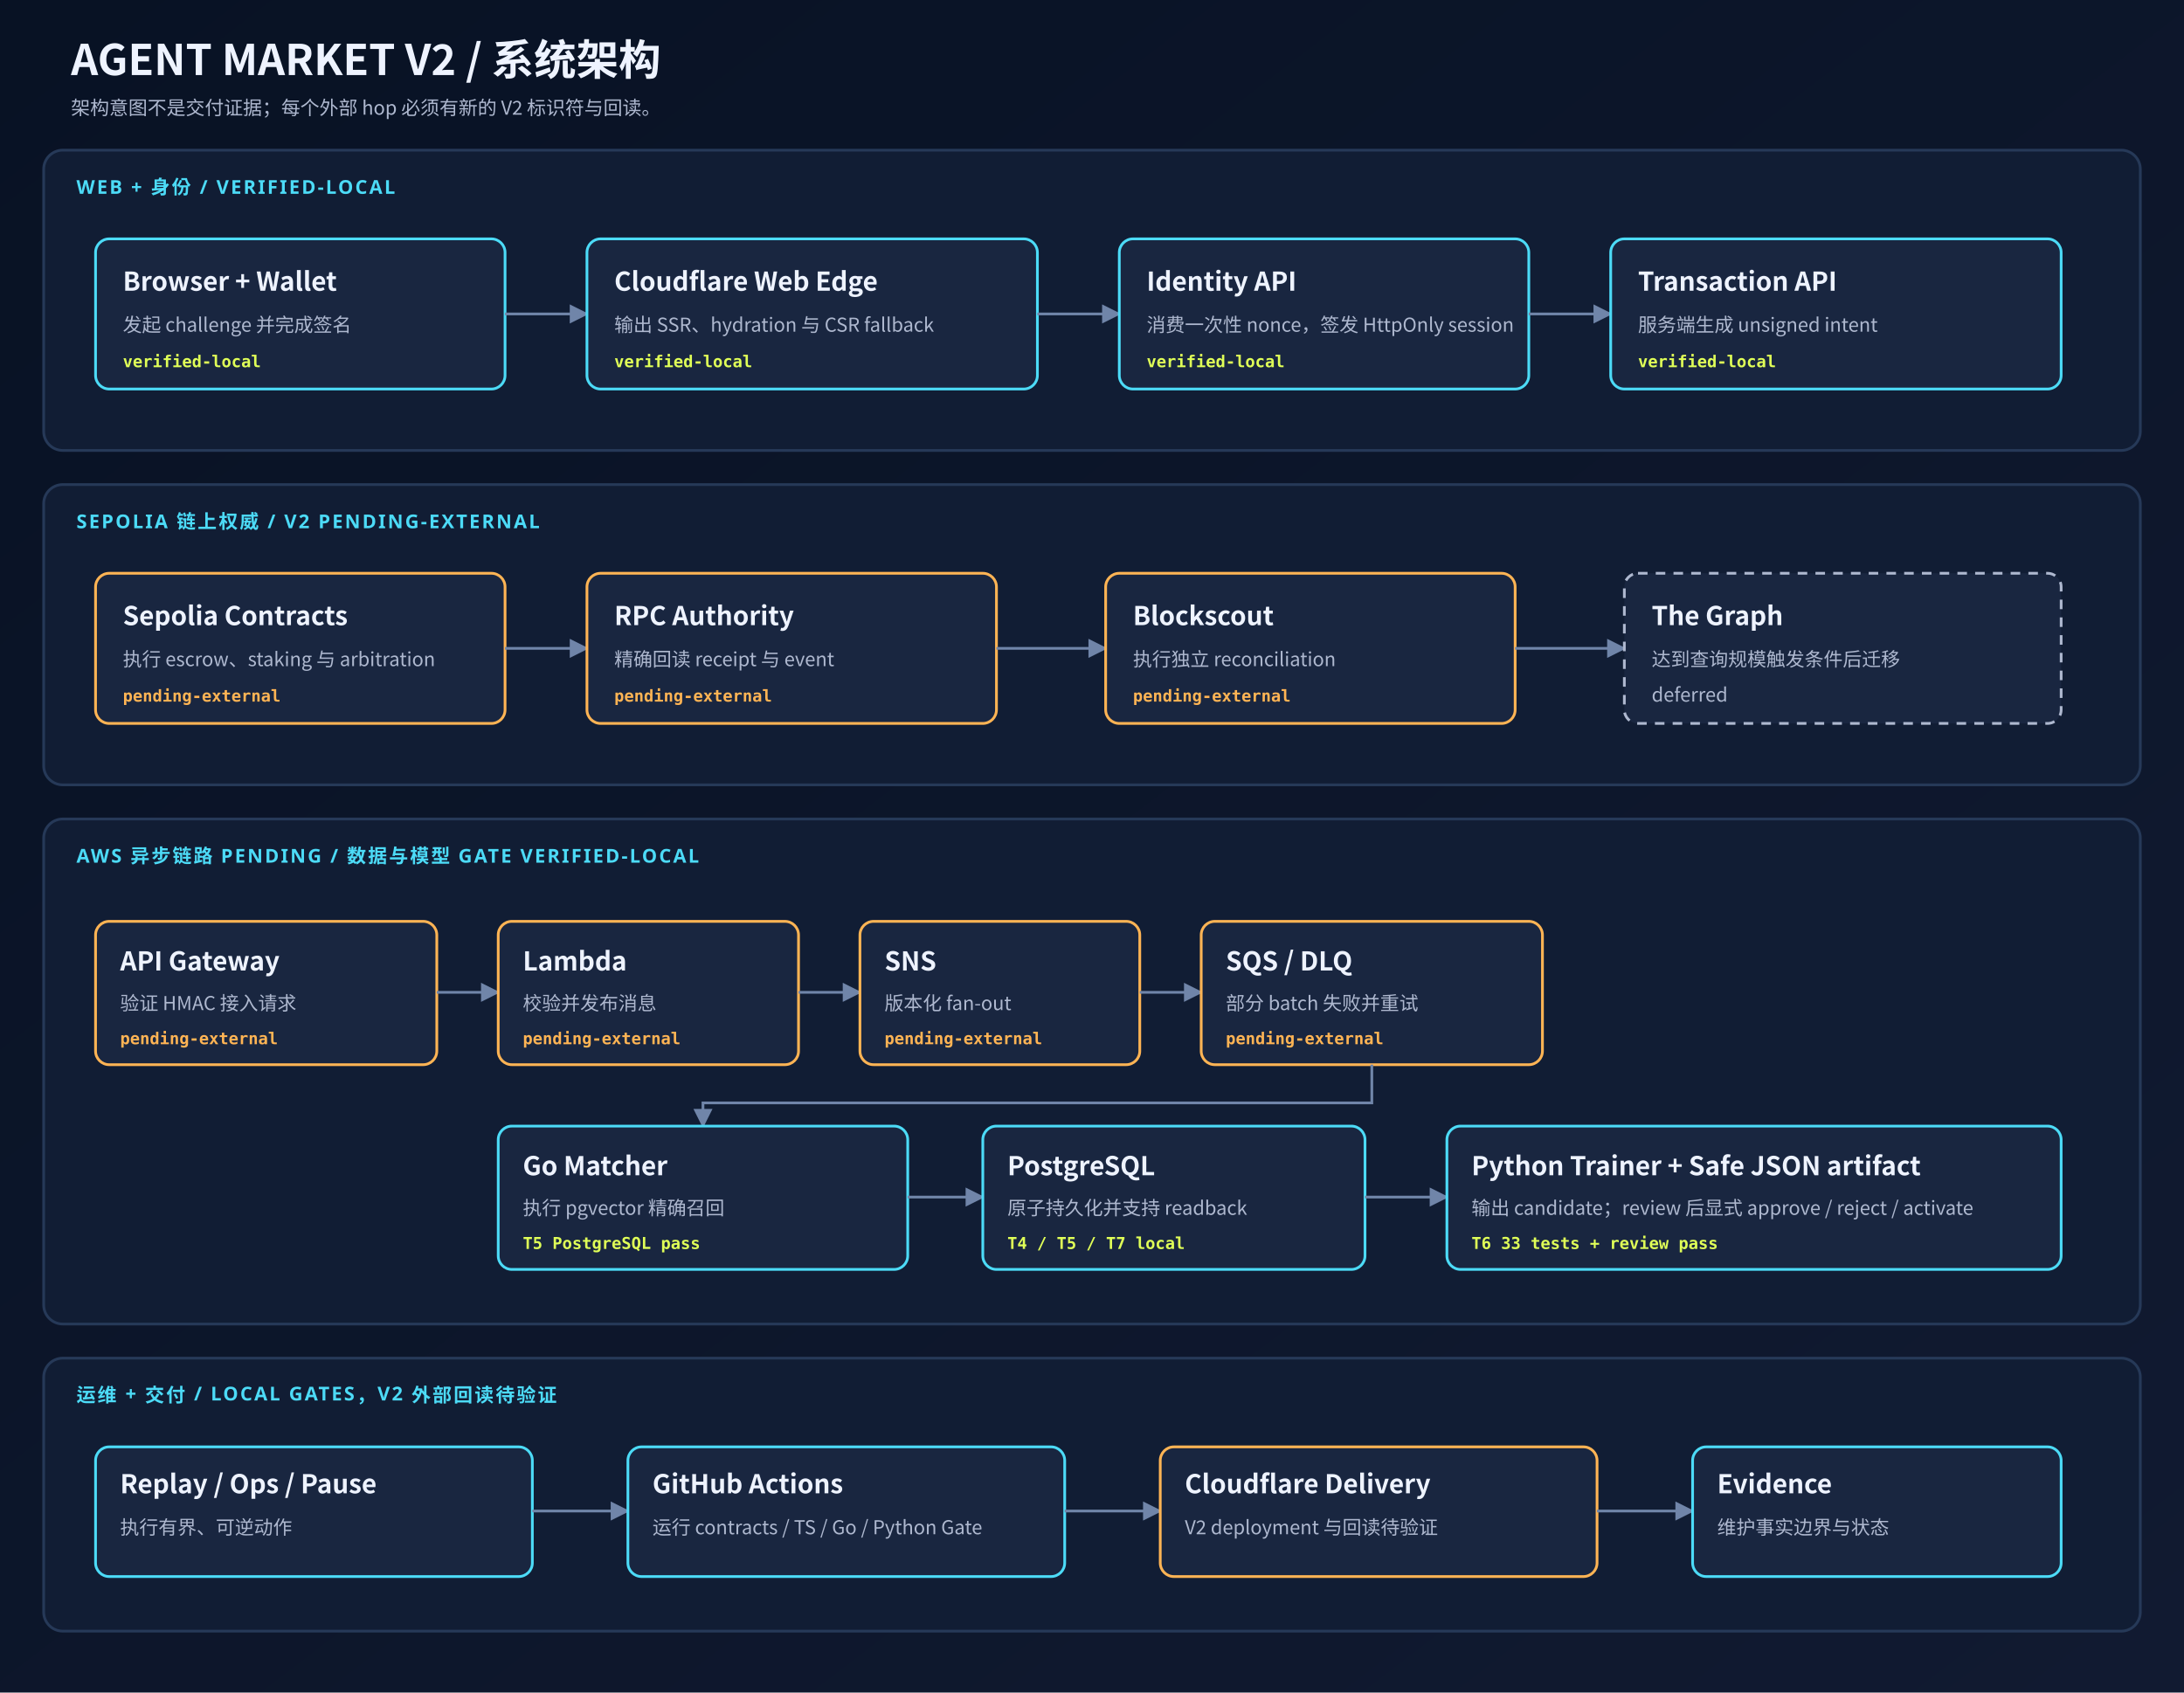
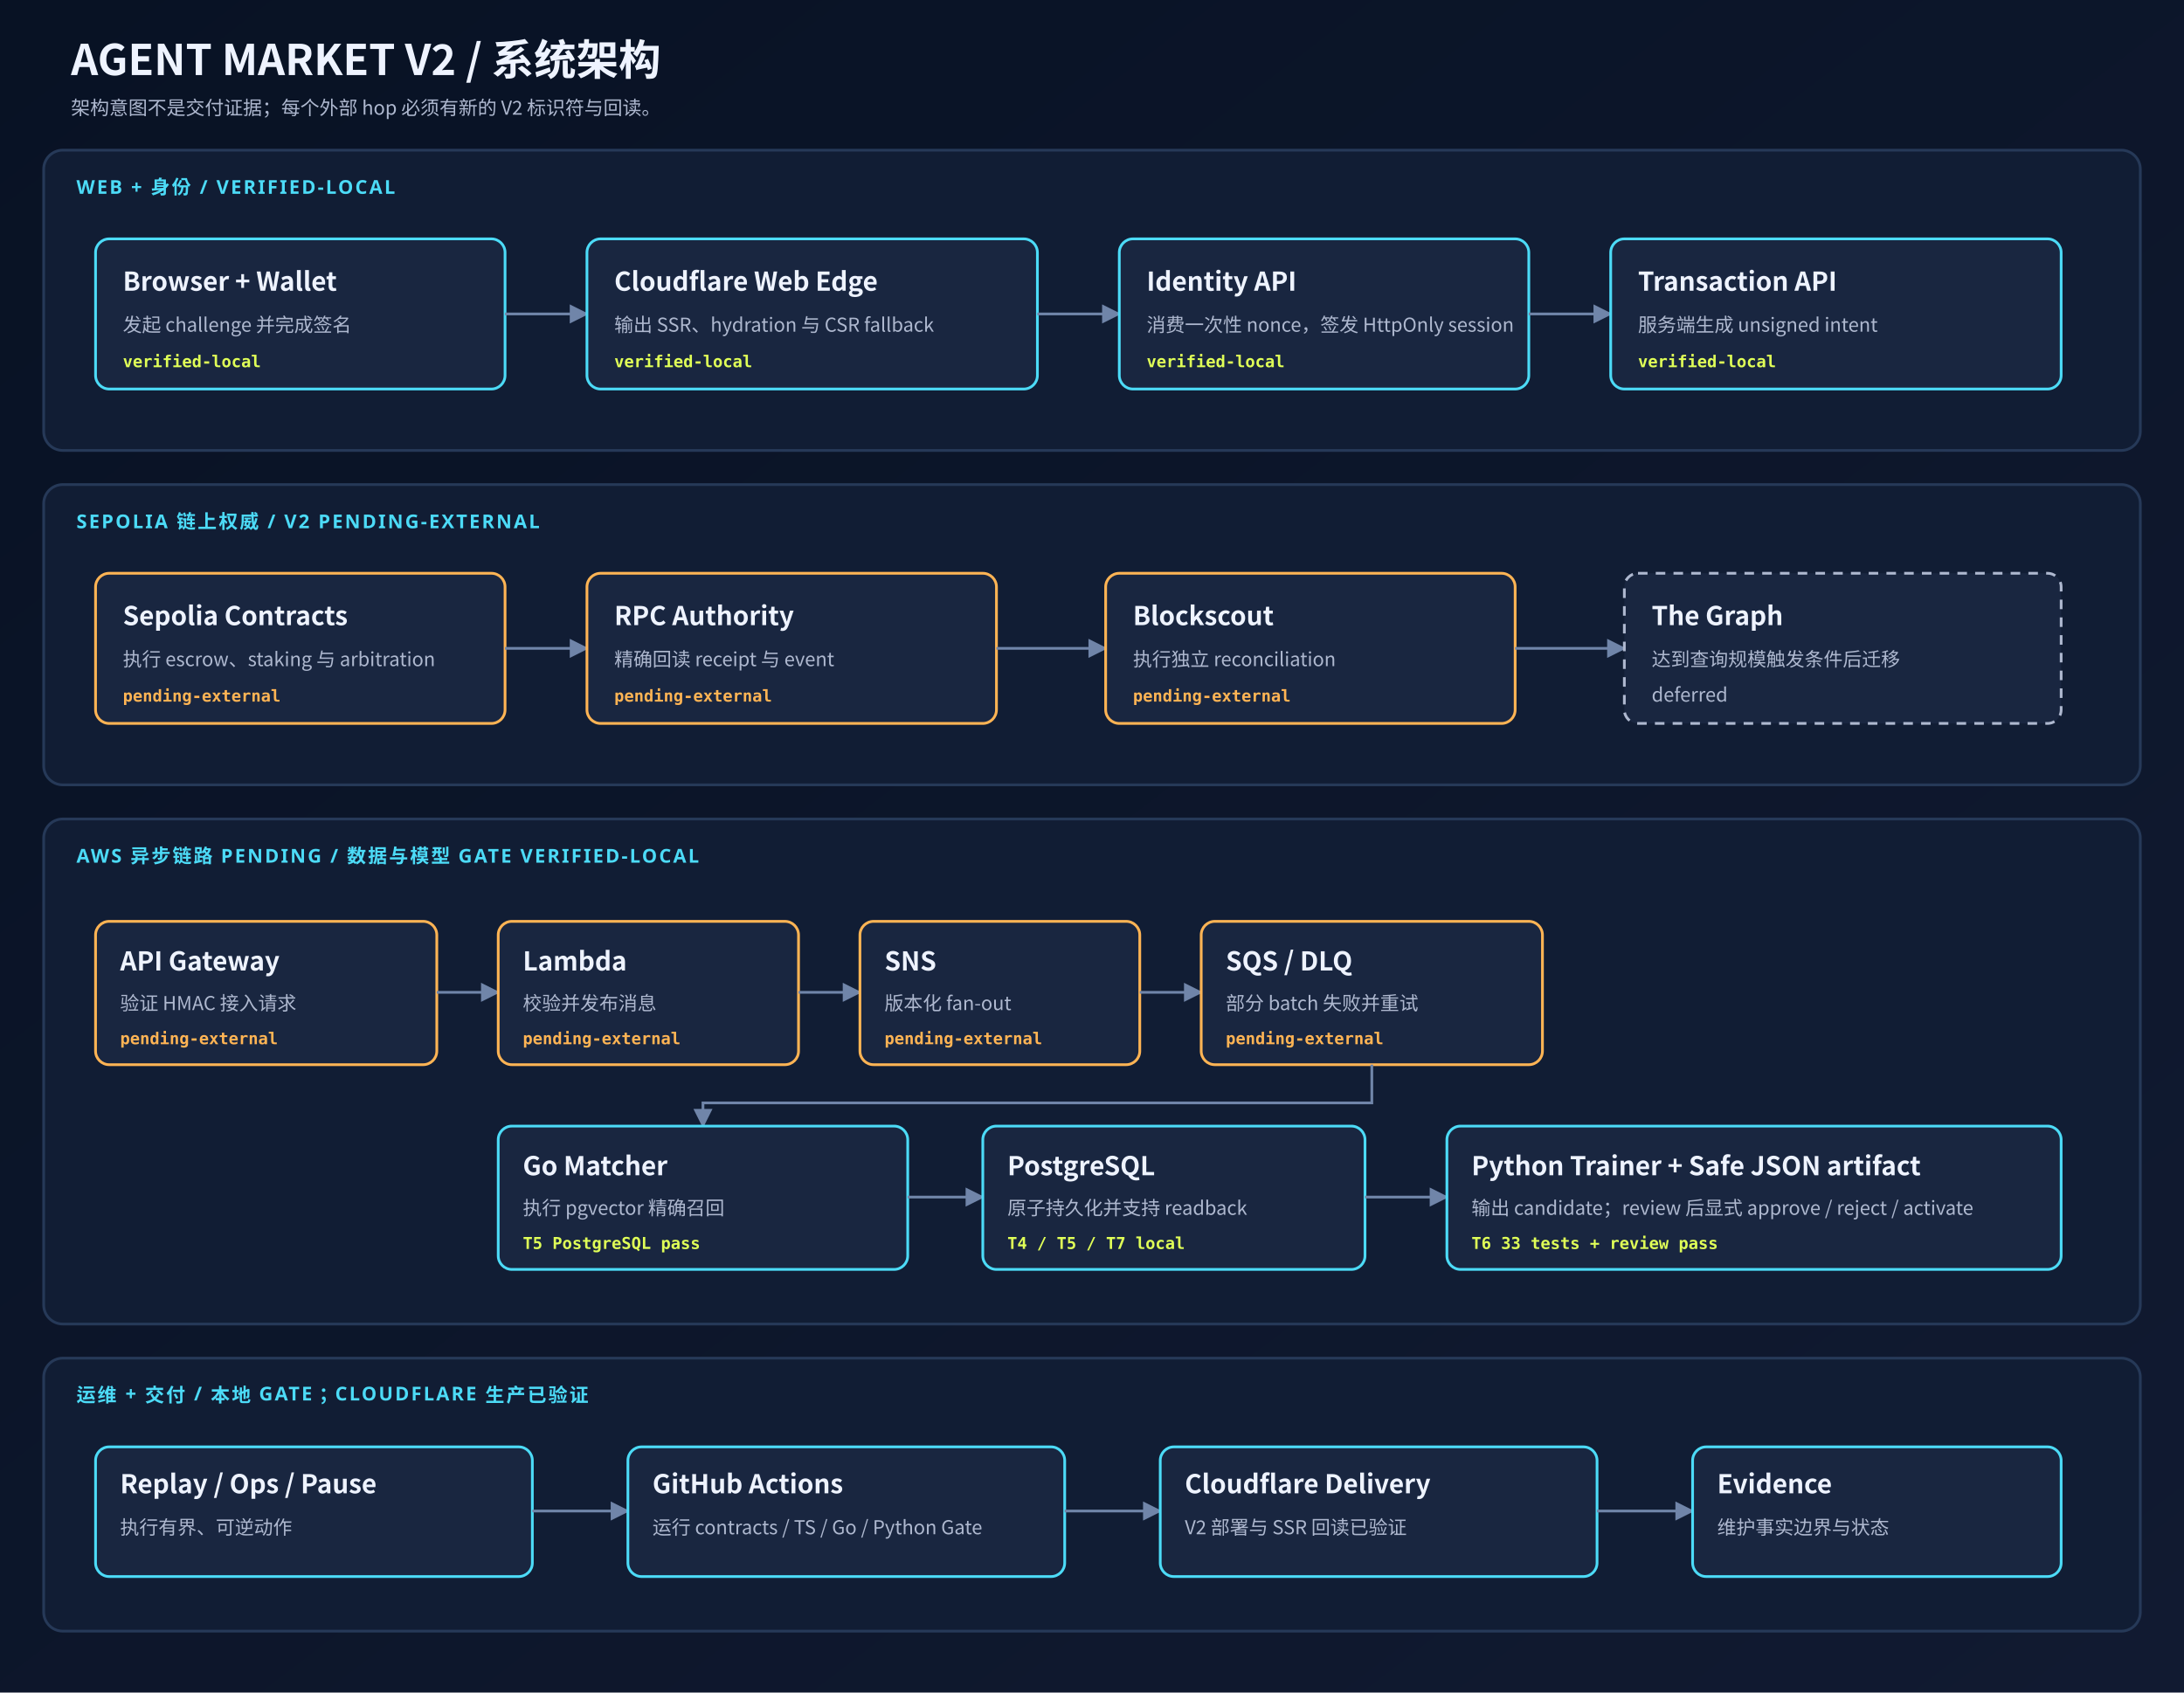
<svg xmlns="http://www.w3.org/2000/svg" width="1600" height="1240" viewBox="0 0 1600 1240" data-actors="browser-wallet|cloudflare-web|identity-api|transaction-api|sepolia-contracts|rpc-authority|blockscout|the-graph|api-gateway|lambda|sns|sqs-dlq|go-matcher|postgresql|python-trainer|replay-ops-pause|github-actions|cloudflare-delivery|evidence" data-lanes="web-identity|chain-authority|aws-async-ml|operations-delivery" role="img" aria-labelledby="title desc">
  <defs>
    <linearGradient id="bg" x2="1" y2="1">
      <stop stop-color="#081224" />
      <stop offset="1" stop-color="#111a31" />
    </linearGradient>
    <marker id="arrow" viewBox="0 0 10 10" refX="9" refY="5" markerWidth="7" markerHeight="7" orient="auto">
      <path d="M0 0 10 5 0 10z" fill="#7085a9" />
    </marker>
    <style>.lane{fill:#111d34;stroke:#263958;stroke-width:2}.box{fill:#192640;stroke:#4cdbf7;stroke-width:2}.external{stroke:#ffb454}.deferred{stroke:#aeb8cf;stroke-dasharray:7 6}.title{fill:#eef3ff;font:700 31px PingFang SC,Noto Sans CJK SC,sans-serif}.name{fill:#eef3ff;font:700 19px PingFang SC,Noto Sans CJK SC,sans-serif}.detail{fill:#aeb8cf;font:14px PingFang SC,Noto Sans CJK SC,sans-serif}.lane-title{fill:#4cdbf7;font:700 14px IBM Plex Mono,PingFang SC,sans-serif;letter-spacing:1.4px}.status-local{fill:#e0ff57;font:700 12px IBM Plex Mono,monospace}.status-pending{fill:#ffb454;font:700 12px IBM Plex Mono,monospace}.path{stroke:#7085a9;stroke-width:2;fill:none;marker-end:url(#arrow)}</style>
  </defs>
  <rect width="1600" height="1240" fill="url(#bg)" />
  <text x="52" y="55" class="title">AGENT MARKET V2 / 系统架构</text>
  <text x="52" y="84" class="detail">架构意图不是交付证据；每个外部 hop 必须有新的 V2 标识符与回读。</text>
  <rect class="lane" x="32" y="110" width="1536" height="220" rx="14" />
  <text x="56" y="142" class="lane-title">WEB + 身份 / VERIFIED-LOCAL</text>
  <g transform="translate(70 175)">
    <rect class="box" width="300" height="110" rx="10" />
    <text x="20" y="38" class="name">Browser + Wallet</text>
    <text x="20" y="68" class="detail">发起 challenge 并完成签名</text>
    <text x="20" y="94" class="status-local">verified-local</text>
  </g>
  <path class="path" d="M370 230H430" />
  <g transform="translate(430 175)">
    <rect class="box" width="330" height="110" rx="10" />
    <text x="20" y="38" class="name">Cloudflare Web Edge</text>
    <text x="20" y="68" class="detail">输出 SSR、hydration 与 CSR fallback</text>
    <text x="20" y="94" class="status-local">verified-local</text>
  </g>
  <path class="path" d="M760 230H820" />
  <g transform="translate(820 175)">
    <rect class="box" width="300" height="110" rx="10" />
    <text x="20" y="38" class="name">Identity API</text>
    <text x="20" y="68" class="detail">消费一次性 nonce，签发 HttpOnly session</text>
    <text x="20" y="94" class="status-local">verified-local</text>
  </g>
  <path class="path" d="M1120 230H1180" />
  <g transform="translate(1180 175)">
    <rect class="box" width="330" height="110" rx="10" />
    <text x="20" y="38" class="name">Transaction API</text>
    <text x="20" y="68" class="detail">服务端生成 unsigned intent</text>
    <text x="20" y="94" class="status-local">verified-local</text>
  </g>
  <rect class="lane" x="32" y="355" width="1536" height="220" rx="14" />
  <text x="56" y="387" class="lane-title">SEPOLIA 链上权威 / V2 PENDING-EXTERNAL</text>
  <g transform="translate(70 420)">
    <rect class="box external" width="300" height="110" rx="10" />
    <text x="20" y="38" class="name">Sepolia Contracts</text>
    <text x="20" y="68" class="detail">执行 escrow、staking 与 arbitration</text>
    <text x="20" y="94" class="status-pending">pending-external</text>
  </g>
  <path class="path" d="M370 475H430" />
  <g transform="translate(430 420)">
    <rect class="box external" width="300" height="110" rx="10" />
    <text x="20" y="38" class="name">RPC Authority</text>
    <text x="20" y="68" class="detail">精确回读 receipt 与 event</text>
    <text x="20" y="94" class="status-pending">pending-external</text>
  </g>
  <path class="path" d="M730 475H810" />
  <g transform="translate(810 420)">
    <rect class="box external" width="300" height="110" rx="10" />
    <text x="20" y="38" class="name">Blockscout</text>
    <text x="20" y="68" class="detail">执行独立 reconciliation</text>
    <text x="20" y="94" class="status-pending">pending-external</text>
  </g>
  <path class="path" d="M1110 475H1190" />
  <g transform="translate(1190 420)">
    <rect class="box deferred" width="320" height="110" rx="10" />
    <text x="20" y="38" class="name">The Graph</text>
    <text x="20" y="68" class="detail">达到查询规模触发条件后迁移</text>
    <text x="20" y="94" class="detail">deferred</text>
  </g>
  <rect class="lane" x="32" y="600" width="1536" height="370" rx="14" />
  <text x="56" y="632" class="lane-title">AWS 异步链路 PENDING / 数据与模型 GATE VERIFIED-LOCAL</text>
  <g transform="translate(70 675)">
    <rect class="box external" width="250" height="105" rx="10" />
    <text x="18" y="36" class="name">API Gateway</text>
    <text x="18" y="65" class="detail">验证 HMAC 接入请求</text>
    <text x="18" y="90" class="status-pending">pending-external</text>
  </g>
  <path class="path" d="M320 727H365" />
  <g transform="translate(365 675)">
    <rect class="box external" width="220" height="105" rx="10" />
    <text x="18" y="36" class="name">Lambda</text>
    <text x="18" y="65" class="detail">校验并发布消息</text>
    <text x="18" y="90" class="status-pending">pending-external</text>
  </g>
  <path class="path" d="M585 727H630" />
  <g transform="translate(630 675)">
    <rect class="box external" width="205" height="105" rx="10" />
    <text x="18" y="36" class="name">SNS</text>
    <text x="18" y="65" class="detail">版本化 fan-out</text>
    <text x="18" y="90" class="status-pending">pending-external</text>
  </g>
  <path class="path" d="M835 727H880" />
  <g transform="translate(880 675)">
    <rect class="box external" width="250" height="105" rx="10" />
    <text x="18" y="36" class="name">SQS / DLQ</text>
    <text x="18" y="65" class="detail">部分 batch 失败并重试</text>
    <text x="18" y="90" class="status-pending">pending-external</text>
  </g>
  <path class="path" d="M1005 780V808H515V825" />
  <g transform="translate(365 825)">
    <rect class="box" width="300" height="105" rx="10" />
    <text x="18" y="36" class="name">Go Matcher</text>
    <text x="18" y="65" class="detail">执行 pgvector 精确召回</text>
    <text x="18" y="90" class="status-local">T5 PostgreSQL pass</text>
  </g>
  <path class="path" d="M665 877H720" />
  <g transform="translate(720 825)">
    <rect class="box" width="280" height="105" rx="10" />
    <text x="18" y="36" class="name">PostgreSQL</text>
    <text x="18" y="65" class="detail">原子持久化并支持 readback</text>
    <text x="18" y="90" class="status-local">T4 / T5 / T7 local</text>
  </g>
  <path class="path" d="M1000 877H1060" />
  <g transform="translate(1060 825)">
    <rect class="box" width="450" height="105" rx="10" />
    <text x="18" y="36" class="name">Python Trainer + Safe JSON artifact</text>
    <text x="18" y="65" class="detail">输出 candidate；review 后显式 approve / reject / activate</text>
    <text x="18" y="90" class="status-local">T6 33 tests + review pass</text>
  </g>
  <rect class="lane" x="32" y="995" width="1536" height="200" rx="14" />
-   <text x="56" y="1027" class="lane-title">运维 + 交付 / LOCAL GATES，V2 外部回读待验证</text>
+   <text x="56" y="1027" class="lane-title">运维 + 交付 / 本地 GATE；CLOUDFLARE 生产已验证</text>
  <g transform="translate(70 1060)">
    <rect class="box" width="320" height="95" rx="10" />
    <text x="18" y="34" class="name">Replay / Ops / Pause</text>
    <text x="18" y="64" class="detail">执行有界、可逆动作</text>
  </g>
  <path class="path" d="M390 1107H460" />
  <g transform="translate(460 1060)">
    <rect class="box" width="320" height="95" rx="10" />
    <text x="18" y="34" class="name">GitHub Actions</text>
    <text x="18" y="64" class="detail">运行 contracts / TS / Go / Python Gate</text>
  </g>
  <path class="path" d="M780 1107H850" />
  <g transform="translate(850 1060)">
-     <rect class="box external" width="320" height="95" rx="10" />
+     <rect class="box" width="320" height="95" rx="10" />
    <text x="18" y="34" class="name">Cloudflare Delivery</text>
-     <text x="18" y="64" class="detail">V2 deployment 与回读待验证</text>
+     <text x="18" y="64" class="detail">V2 部署与 SSR 回读已验证</text>
  </g>
  <path class="path" d="M1170 1107H1240" />
  <g transform="translate(1240 1060)">
    <rect class="box" width="270" height="95" rx="10" />
    <text x="18" y="34" class="name">Evidence</text>
    <text x="18" y="64" class="detail">维护事实边界与状态</text>
  </g>
</svg>
